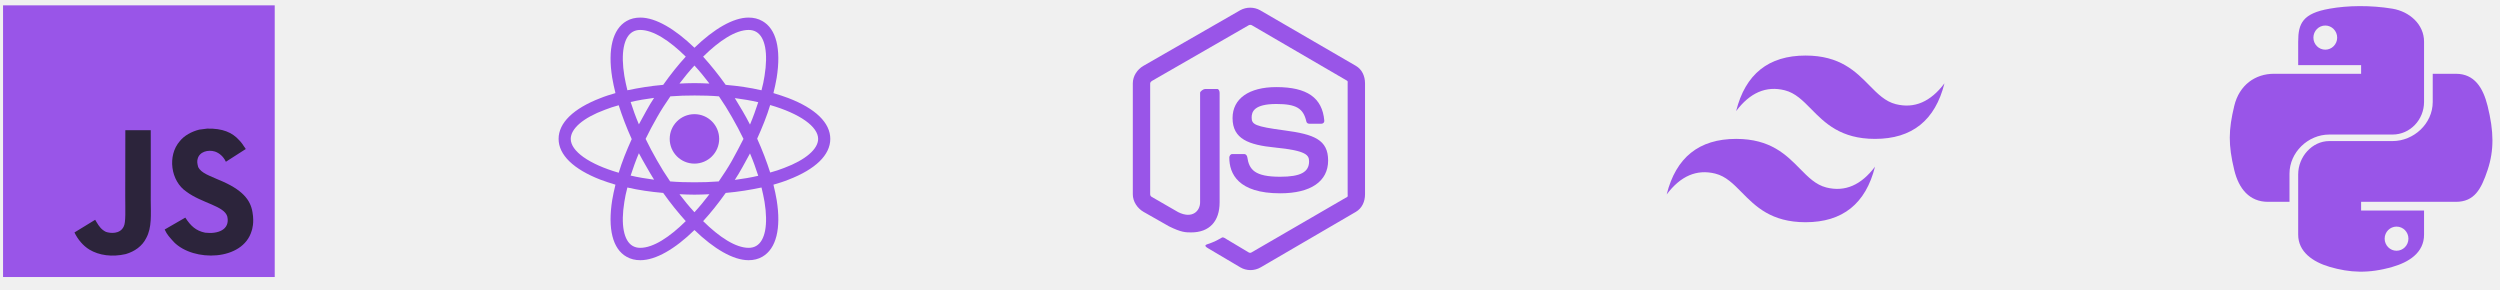
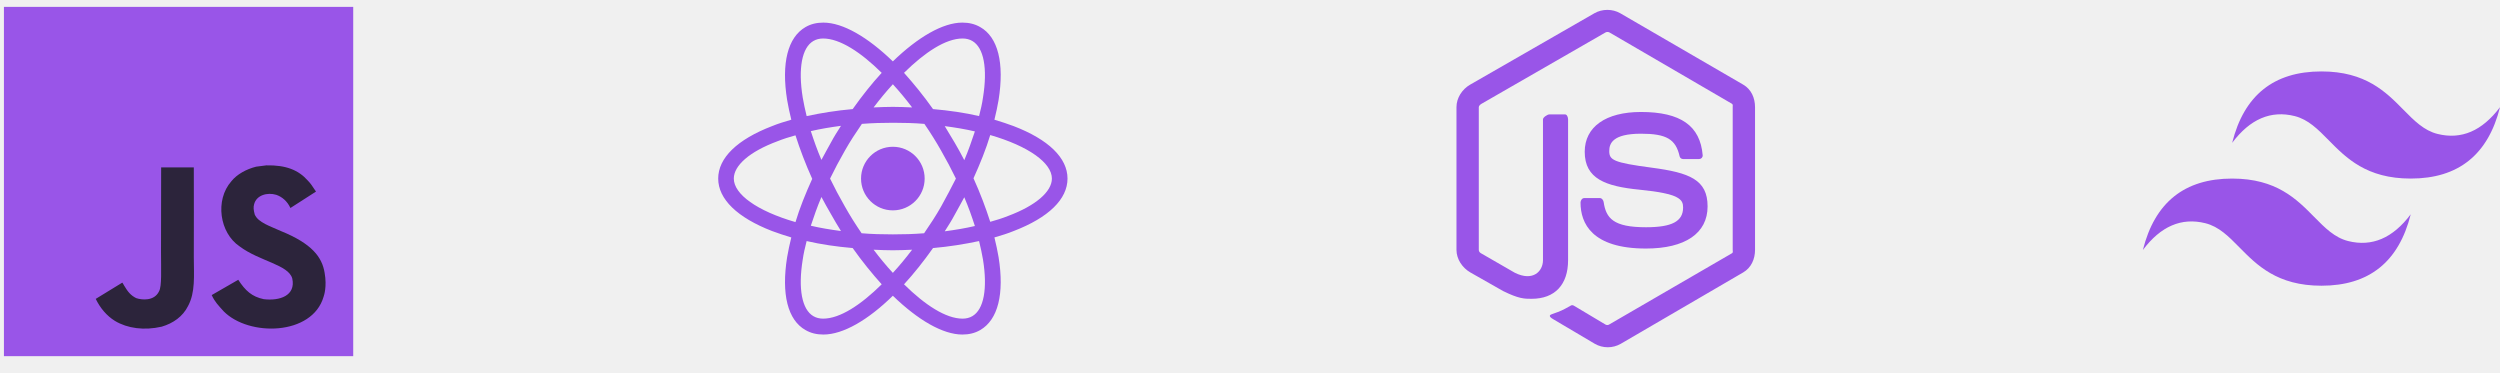
- <svg xmlns="http://www.w3.org/2000/svg" width="216" height="25" viewBox="0 0 216 25" fill="none">
+ <svg xmlns="http://www.w3.org/2000/svg" width="168" height="25" viewBox="0 0 168 25" fill="none">
  <g clip-path="url(#clip0_512_1663)">
    <path d="M0.264 0.462H23.736V23.934H0.264V0.462Z" fill="#9955E8" />
    <path d="M21.815 18.336C21.643 17.265 20.945 16.366 18.877 15.527C18.158 15.197 17.357 14.961 17.118 14.416C17.034 14.099 17.022 13.921 17.076 13.729C17.23 13.107 17.973 12.912 18.562 13.091C18.941 13.218 19.3 13.51 19.517 13.977C20.53 13.321 20.528 13.325 21.235 12.874C20.976 12.473 20.838 12.288 20.668 12.116C20.059 11.435 19.229 11.085 17.901 11.112L17.21 11.201C16.547 11.369 15.916 11.717 15.546 12.183C14.434 13.444 14.751 15.65 16.103 16.558C17.435 17.558 19.392 17.785 19.642 18.72C19.885 19.865 18.801 20.235 17.723 20.104C16.929 19.938 16.487 19.535 16.01 18.801C15.131 19.309 15.131 19.309 14.227 19.829C14.441 20.298 14.666 20.51 15.026 20.916C16.726 22.64 20.981 22.556 21.744 19.945C21.775 19.856 21.98 19.258 21.815 18.336ZM13.024 11.25H10.829L10.82 16.926C10.82 18.133 10.882 19.24 10.686 19.579C10.365 20.246 9.532 20.163 9.153 20.034C8.767 19.844 8.571 19.575 8.343 19.193C8.281 19.084 8.234 18.999 8.218 18.992L6.433 20.085C6.73 20.695 7.167 21.223 7.727 21.567C8.564 22.069 9.688 22.223 10.864 21.953C11.63 21.73 12.29 21.268 12.636 20.565C13.136 19.644 13.028 18.528 13.024 17.294C13.035 15.282 13.024 13.269 13.024 11.25Z" fill="#2C243B" />
  </g>
  <g clip-path="url(#clip1_512_1663)">
    <path d="M60 14.137C61.18 14.137 62.137 13.181 62.137 12C62.137 10.819 61.18 9.863 60 9.863C58.819 9.863 57.862 10.819 57.862 12C57.862 13.181 58.819 14.137 60 14.137Z" fill="#9955E8" />
    <path d="M68.119 8.475C67.706 8.325 67.275 8.175 66.825 8.044C66.938 7.594 67.031 7.144 67.106 6.713C67.5 4.237 67.069 2.494 65.869 1.819C65.512 1.613 65.119 1.519 64.669 1.519C63.356 1.519 61.687 2.494 60 4.125C58.312 2.494 56.644 1.519 55.331 1.519C54.881 1.519 54.487 1.613 54.131 1.819C52.931 2.513 52.5 4.256 52.894 6.713C52.969 7.144 53.062 7.594 53.175 8.044C52.725 8.175 52.294 8.306 51.881 8.475C49.538 9.375 48.263 10.613 48.263 12C48.263 13.387 49.556 14.625 51.881 15.525C52.294 15.675 52.725 15.825 53.175 15.956C53.062 16.406 52.969 16.856 52.894 17.288C52.5 19.762 52.931 21.506 54.131 22.181C54.487 22.387 54.881 22.481 55.331 22.481C56.662 22.481 58.331 21.506 60 19.875C61.687 21.506 63.356 22.481 64.669 22.481C65.119 22.481 65.512 22.387 65.869 22.181C67.069 21.488 67.5 19.744 67.106 17.288C67.031 16.856 66.938 16.406 66.825 15.956C67.275 15.825 67.706 15.694 68.119 15.525C70.463 14.625 71.737 13.387 71.737 12C71.737 10.613 70.463 9.375 68.119 8.475ZM65.344 2.756C66.112 3.206 66.375 4.594 66.056 6.562C66 6.956 65.906 7.369 65.794 7.8C64.819 7.575 63.787 7.425 62.7 7.331C62.062 6.431 61.406 5.625 60.75 4.894C62.138 3.525 63.544 2.587 64.688 2.587C64.931 2.587 65.156 2.644 65.344 2.756ZM63.244 13.875C62.906 14.475 62.512 15.075 62.1 15.675C61.406 15.731 60.712 15.75 60 15.75C59.269 15.75 58.575 15.731 57.9 15.675C57.487 15.075 57.112 14.475 56.775 13.875C56.419 13.256 56.081 12.619 55.781 12C56.081 11.381 56.419 10.744 56.775 10.125C57.112 9.525 57.506 8.925 57.919 8.325C58.612 8.269 59.306 8.25 60.019 8.25C60.75 8.25 61.444 8.269 62.119 8.325C62.531 8.925 62.906 9.525 63.244 10.125C63.6 10.744 63.937 11.381 64.237 12C63.919 12.619 63.6 13.238 63.244 13.875ZM64.8 13.256C65.081 13.912 65.306 14.55 65.512 15.188C64.875 15.338 64.2 15.45 63.487 15.544C63.712 15.188 63.956 14.812 64.162 14.419C64.387 14.025 64.594 13.631 64.8 13.256ZM60 18.337C59.55 17.85 59.119 17.325 58.706 16.781C59.137 16.8 59.569 16.819 60 16.819C60.431 16.819 60.862 16.8 61.294 16.781C60.881 17.325 60.45 17.85 60 18.337ZM56.513 15.525C55.8 15.431 55.125 15.319 54.487 15.169C54.694 14.55 54.919 13.894 55.2 13.238C55.406 13.613 55.612 14.006 55.837 14.381C56.062 14.794 56.288 15.15 56.513 15.525ZM55.2 10.744C54.919 10.088 54.694 9.45 54.487 8.812C55.125 8.662 55.8 8.55 56.513 8.456C56.288 8.812 56.044 9.188 55.837 9.581C55.612 9.975 55.406 10.369 55.2 10.744ZM60 5.662C60.45 6.15 60.881 6.675 61.294 7.219C60.862 7.2 60.431 7.181 60 7.181C59.569 7.181 59.137 7.2 58.706 7.219C59.119 6.675 59.55 6.15 60 5.662ZM64.162 9.6L63.487 8.475C64.2 8.569 64.875 8.681 65.512 8.831C65.306 9.45 65.081 10.106 64.8 10.762C64.594 10.369 64.387 9.975 64.162 9.6ZM53.944 6.562C53.625 4.594 53.888 3.206 54.656 2.756C54.844 2.644 55.069 2.587 55.312 2.587C56.438 2.587 57.844 3.506 59.25 4.894C58.594 5.606 57.937 6.431 57.3 7.331C56.212 7.425 55.181 7.594 54.206 7.8C54.094 7.369 54.019 6.956 53.944 6.562ZM49.312 12C49.312 11.119 50.381 10.181 52.256 9.488C52.631 9.338 53.044 9.206 53.456 9.094C53.756 10.031 54.131 11.025 54.581 12.019C54.131 13.012 53.737 13.988 53.456 14.925C50.869 14.175 49.312 13.05 49.312 12ZM54.656 21.244C53.888 20.794 53.625 19.406 53.944 17.438C54 17.044 54.094 16.631 54.206 16.2C55.181 16.425 56.212 16.575 57.3 16.669C57.937 17.569 58.594 18.375 59.25 19.106C57.862 20.475 56.456 21.413 55.312 21.413C55.069 21.413 54.844 21.356 54.656 21.244ZM66.056 17.438C66.375 19.406 66.112 20.794 65.344 21.244C65.156 21.356 64.931 21.413 64.688 21.413C63.562 21.413 62.156 20.494 60.75 19.106C61.406 18.394 62.062 17.569 62.7 16.669C63.787 16.575 64.819 16.406 65.794 16.2C65.906 16.631 65.981 17.044 66.056 17.438ZM67.744 14.512C67.369 14.662 66.956 14.794 66.544 14.906C66.244 13.969 65.869 12.975 65.419 11.981C65.869 10.988 66.262 10.012 66.544 9.075C69.131 9.825 70.687 10.95 70.687 12C70.687 12.881 69.6 13.819 67.744 14.512Z" fill="#9955E8" />
  </g>
  <path d="M117.145 5.688L108.876 0.887C108.355 0.59 107.676 0.59 107.15 0.887L98.794 5.688C98.256 5.997 97.875 6.579 97.875 7.201V16.79C97.875 17.413 98.266 17.995 98.804 18.306L101.012 19.56C102.067 20.08 102.44 20.08 102.92 20.08C104.483 20.08 105.375 19.135 105.375 17.487V8.02C105.375 7.886 105.305 7.688 105.174 7.688H104.12C103.986 7.688 103.688 7.886 103.688 8.02V17.487C103.688 18.217 103.027 18.944 101.792 18.327L99.511 17.012C99.431 16.969 99.375 16.882 99.375 16.79V7.201C99.375 7.111 99.479 7.02 99.559 6.974L107.889 2.181C107.966 2.137 108.081 2.137 108.158 2.181L116.386 6.973C116.465 7.02 116.437 7.108 116.437 7.201V16.79C116.437 16.882 116.472 16.971 116.394 17.015L108.128 21.811C108.057 21.853 107.969 21.853 107.891 21.811L105.771 20.545C105.707 20.508 105.631 20.495 105.57 20.529C104.98 20.863 104.871 20.908 104.318 21.1C104.182 21.147 103.981 21.229 104.395 21.461L107.17 23.103C107.434 23.256 107.735 23.336 108.041 23.336C108.349 23.336 108.65 23.256 108.916 23.103L117.144 18.306C117.682 17.992 117.938 17.413 117.938 16.79V7.201C117.938 6.579 117.683 5.999 117.145 5.688ZM110.608 15.271C108.41 15.271 107.925 14.664 107.764 13.571C107.745 13.453 107.645 13.312 107.525 13.312H106.451C106.318 13.312 106.211 13.474 106.211 13.606C106.211 15.006 106.972 16.702 110.608 16.702C113.241 16.702 114.75 15.679 114.75 13.869C114.75 12.074 113.537 11.603 110.984 11.266C108.404 10.925 108.142 10.752 108.142 10.148C108.142 9.649 108.364 8.985 110.275 8.985C111.982 8.985 112.611 9.351 112.87 10.502C112.892 10.61 112.991 10.688 113.102 10.688H114.181C114.248 10.688 114.311 10.661 114.358 10.613C114.403 10.562 114.426 10.498 114.42 10.43C114.253 8.448 112.937 7.525 110.274 7.525C107.906 7.525 106.493 8.525 106.493 10.201C106.493 12.02 107.899 12.522 110.172 12.747C112.892 13.014 113.104 13.411 113.104 13.946C113.104 14.875 112.358 15.271 110.608 15.271Z" fill="#9955E8" />
  <g clip-path="url(#clip2_512_1663)">
    <path d="M156.001 4.8C152.801 4.8 150.801 6.4 150.001 9.6C151.2 8 152.601 7.4 154.2 7.8C155.114 8.028 155.766 8.69 156.489 9.424C157.666 10.618 159.027 12 162.001 12C165.201 12 167.2 10.4 168.001 7.2C166.801 8.8 165.401 9.4 163.801 9C162.888 8.772 162.236 8.11 161.512 7.376C160.336 6.182 158.975 4.8 156.001 4.8ZM150.001 12C146.801 12 144.801 13.6 144.001 16.8C145.2 15.2 146.601 14.6 148.2 15C149.114 15.228 149.766 15.89 150.489 16.624C151.666 17.818 153.027 19.2 156.001 19.2C159.201 19.2 161.2 17.6 162.001 14.4C160.801 16 159.401 16.6 157.801 16.2C156.888 15.972 156.236 15.31 155.512 14.576C154.336 13.382 152.975 12 150.001 12Z" fill="#9955E8" />
  </g>
-   <g clip-path="url(#clip3_512_1663)">
-     <g clip-path="url(#clip4_512_1663)">
-       <path d="M201.249 11.625H206.717C208.239 11.625 209.438 10.337 209.438 8.809V3.597C209.438 2.113 208.194 0.999 206.708 0.751C205.768 0.595 204.797 0.524 203.861 0.528C202.925 0.532 202.059 0.612 201.272 0.751C198.956 1.16 198.563 2.017 198.563 3.597V5.625H204V6.375H196.458C194.867 6.375 193.474 7.333 193.039 9.152C192.536 11.237 192.514 12.512 193.039 14.689C193.428 16.309 194.357 17.438 195.948 17.438H197.813V14.991C197.813 13.184 199.393 11.625 201.249 11.625ZM200.905 4.292C200.337 4.292 199.878 3.827 199.878 3.252C199.878 2.675 200.337 2.206 200.905 2.206C201.47 2.206 201.932 2.675 201.932 3.252C201.932 3.827 201.47 4.292 200.905 4.292ZM214.928 9.152C214.534 7.568 213.783 6.375 212.19 6.375H210.188V8.809C210.188 10.693 208.539 12.188 206.717 12.188H201.249C199.752 12.188 198.563 13.561 198.563 15.061V20.274C198.563 21.757 199.827 22.629 201.274 23.055C203.007 23.564 204.648 23.657 206.721 23.055C208.099 22.656 209.438 21.853 209.438 20.274V18.188H204V17.438H212.19C213.781 17.438 214.374 16.355 214.928 14.689C215.499 12.974 215.474 11.351 214.928 9.152ZM207.061 19.578C207.629 19.578 208.088 20.043 208.088 20.618C208.088 21.195 207.629 21.664 207.061 21.664C206.496 21.664 206.034 21.195 206.034 20.618C206.034 20.043 206.496 19.578 207.061 19.578Z" fill="#9955E8" />
-     </g>
-   </g>
  <defs>
    <clipPath id="clip0_512_1663">
      <rect width="24" height="24" fill="white" transform="translate(0 0.198242)" />
    </clipPath>
    <clipPath id="clip1_512_1663">
      <rect x="48" width="24" height="24" rx="12" fill="white" />
    </clipPath>
    <clipPath id="clip2_512_1663">
      <rect width="24" height="24" fill="white" transform="translate(144)" />
    </clipPath>
-     <clipPath id="clip3_512_1663">
-       <rect x="192" width="24" height="24" rx="12" fill="white" />
-     </clipPath>
-     <clipPath id="clip4_512_1663">
-       <rect width="24" height="24" fill="white" transform="translate(192)" />
-     </clipPath>
  </defs>
</svg>
